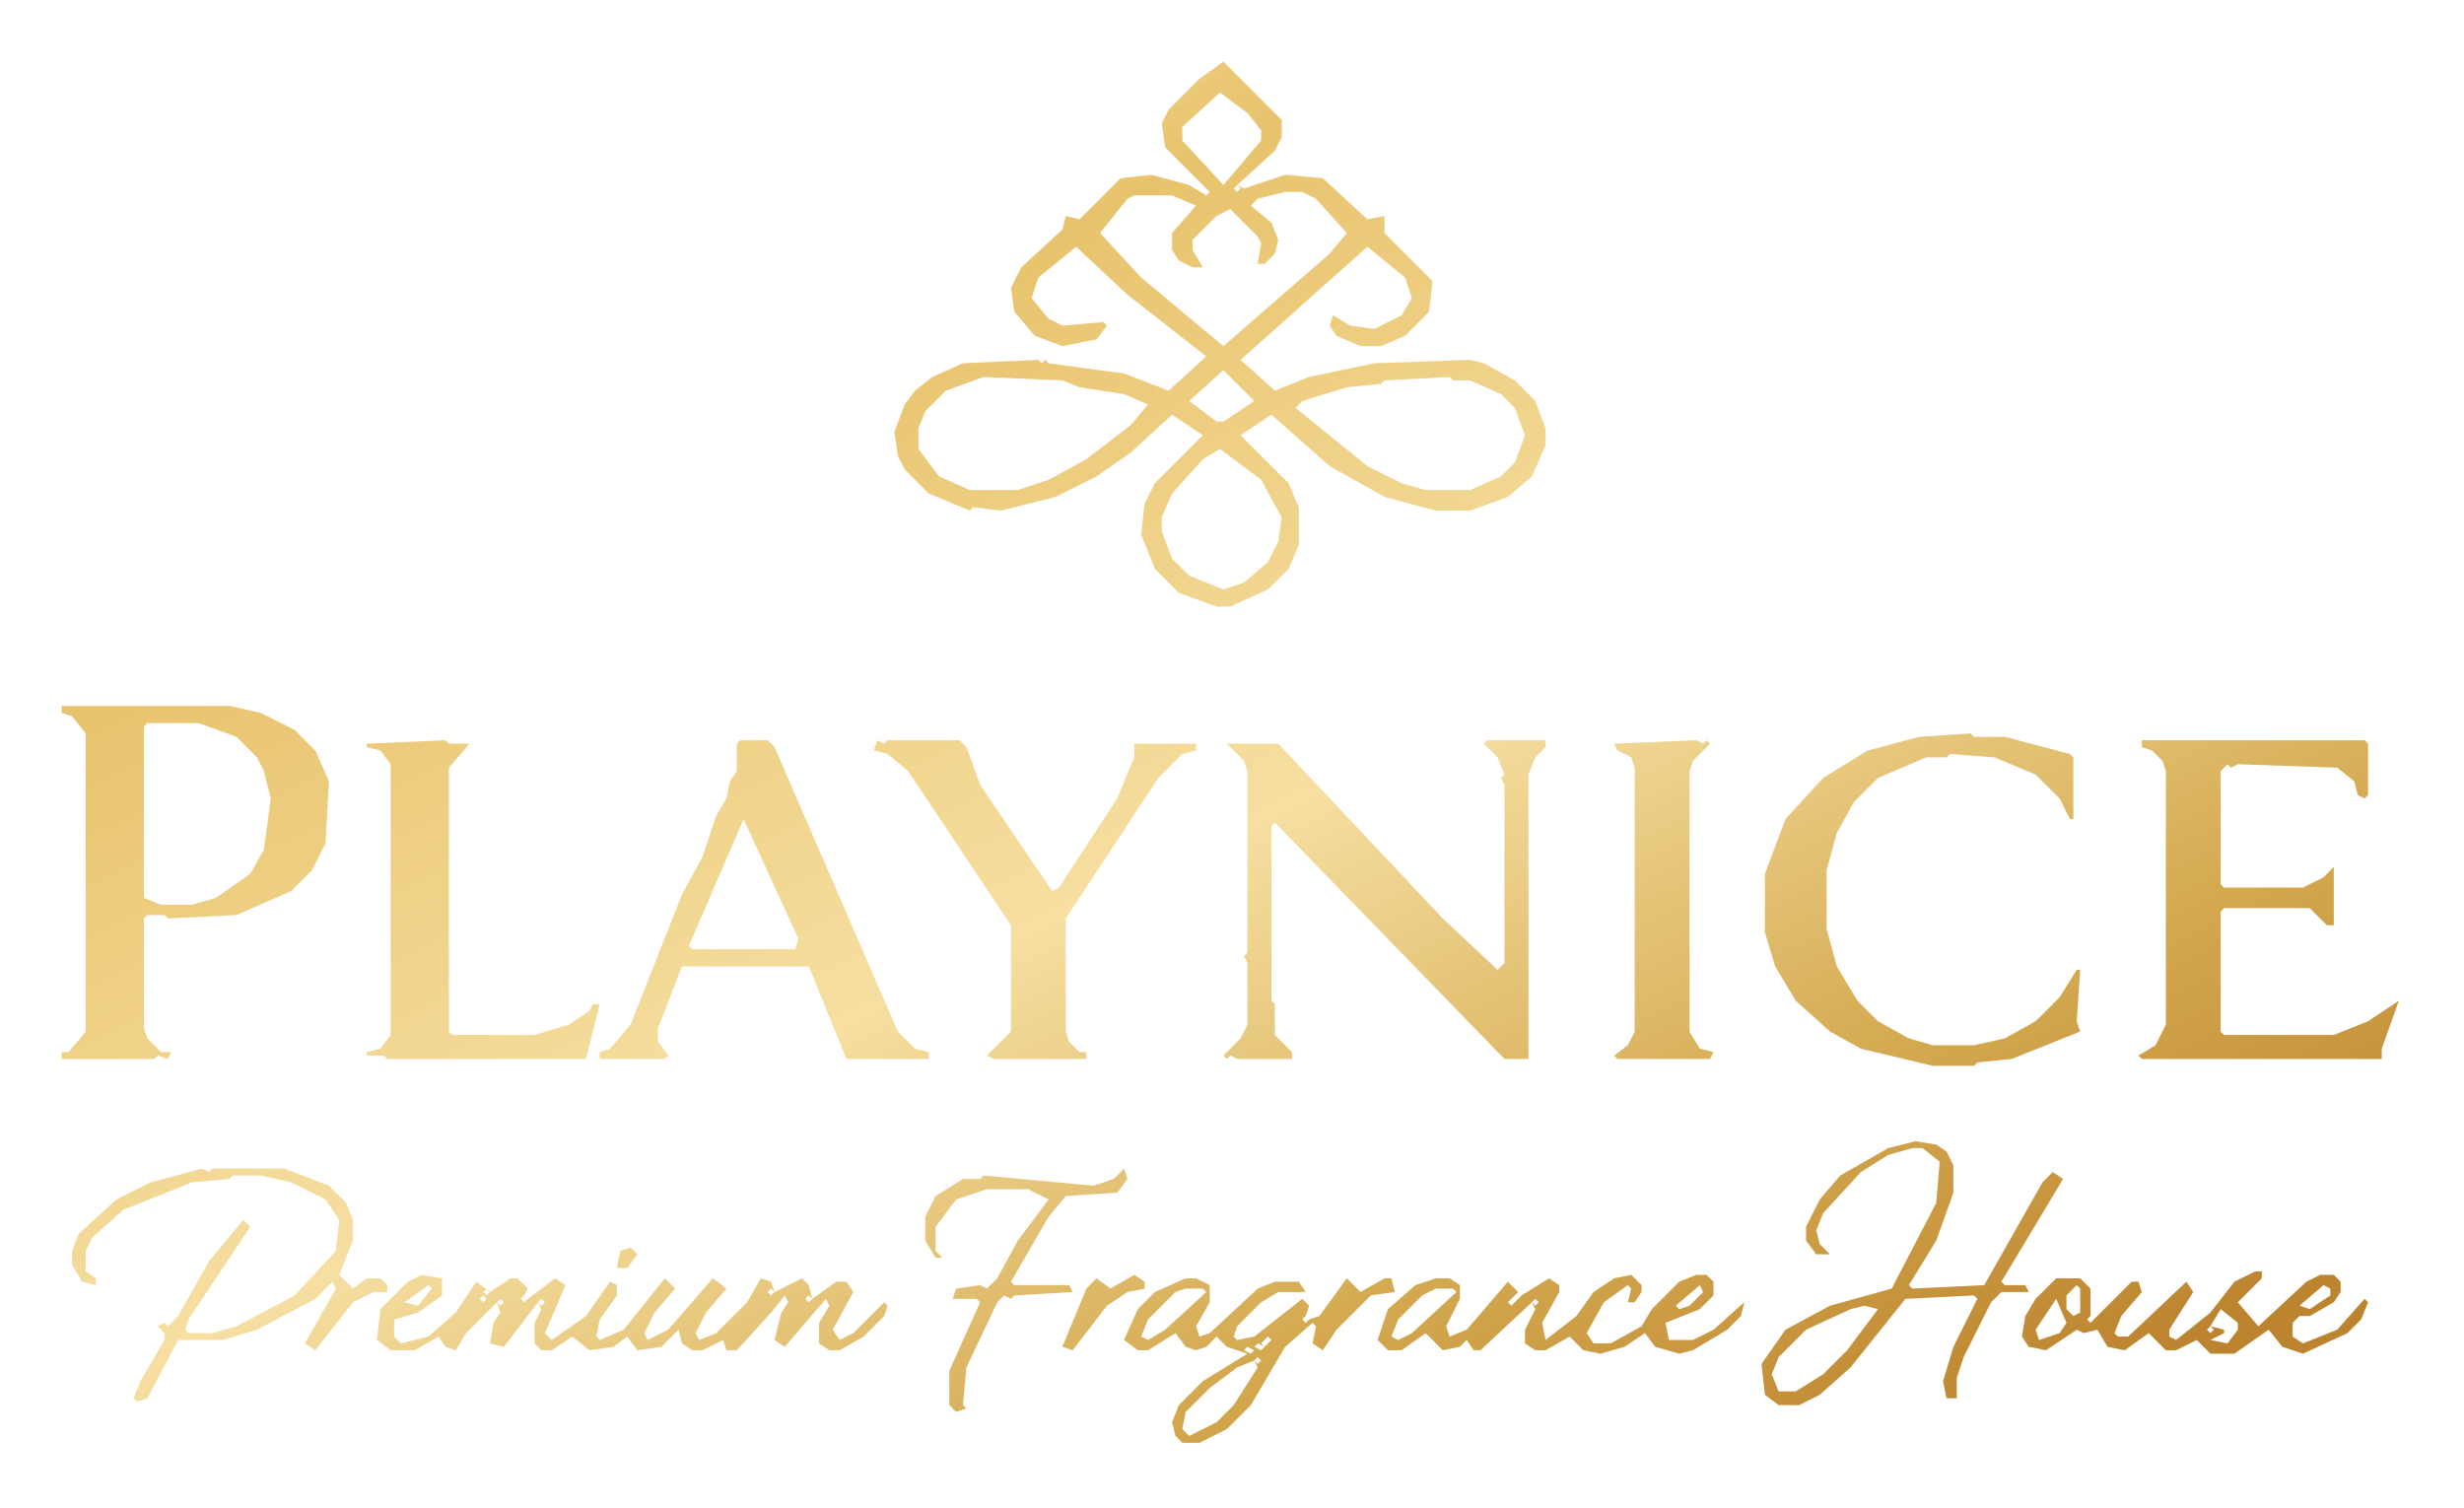
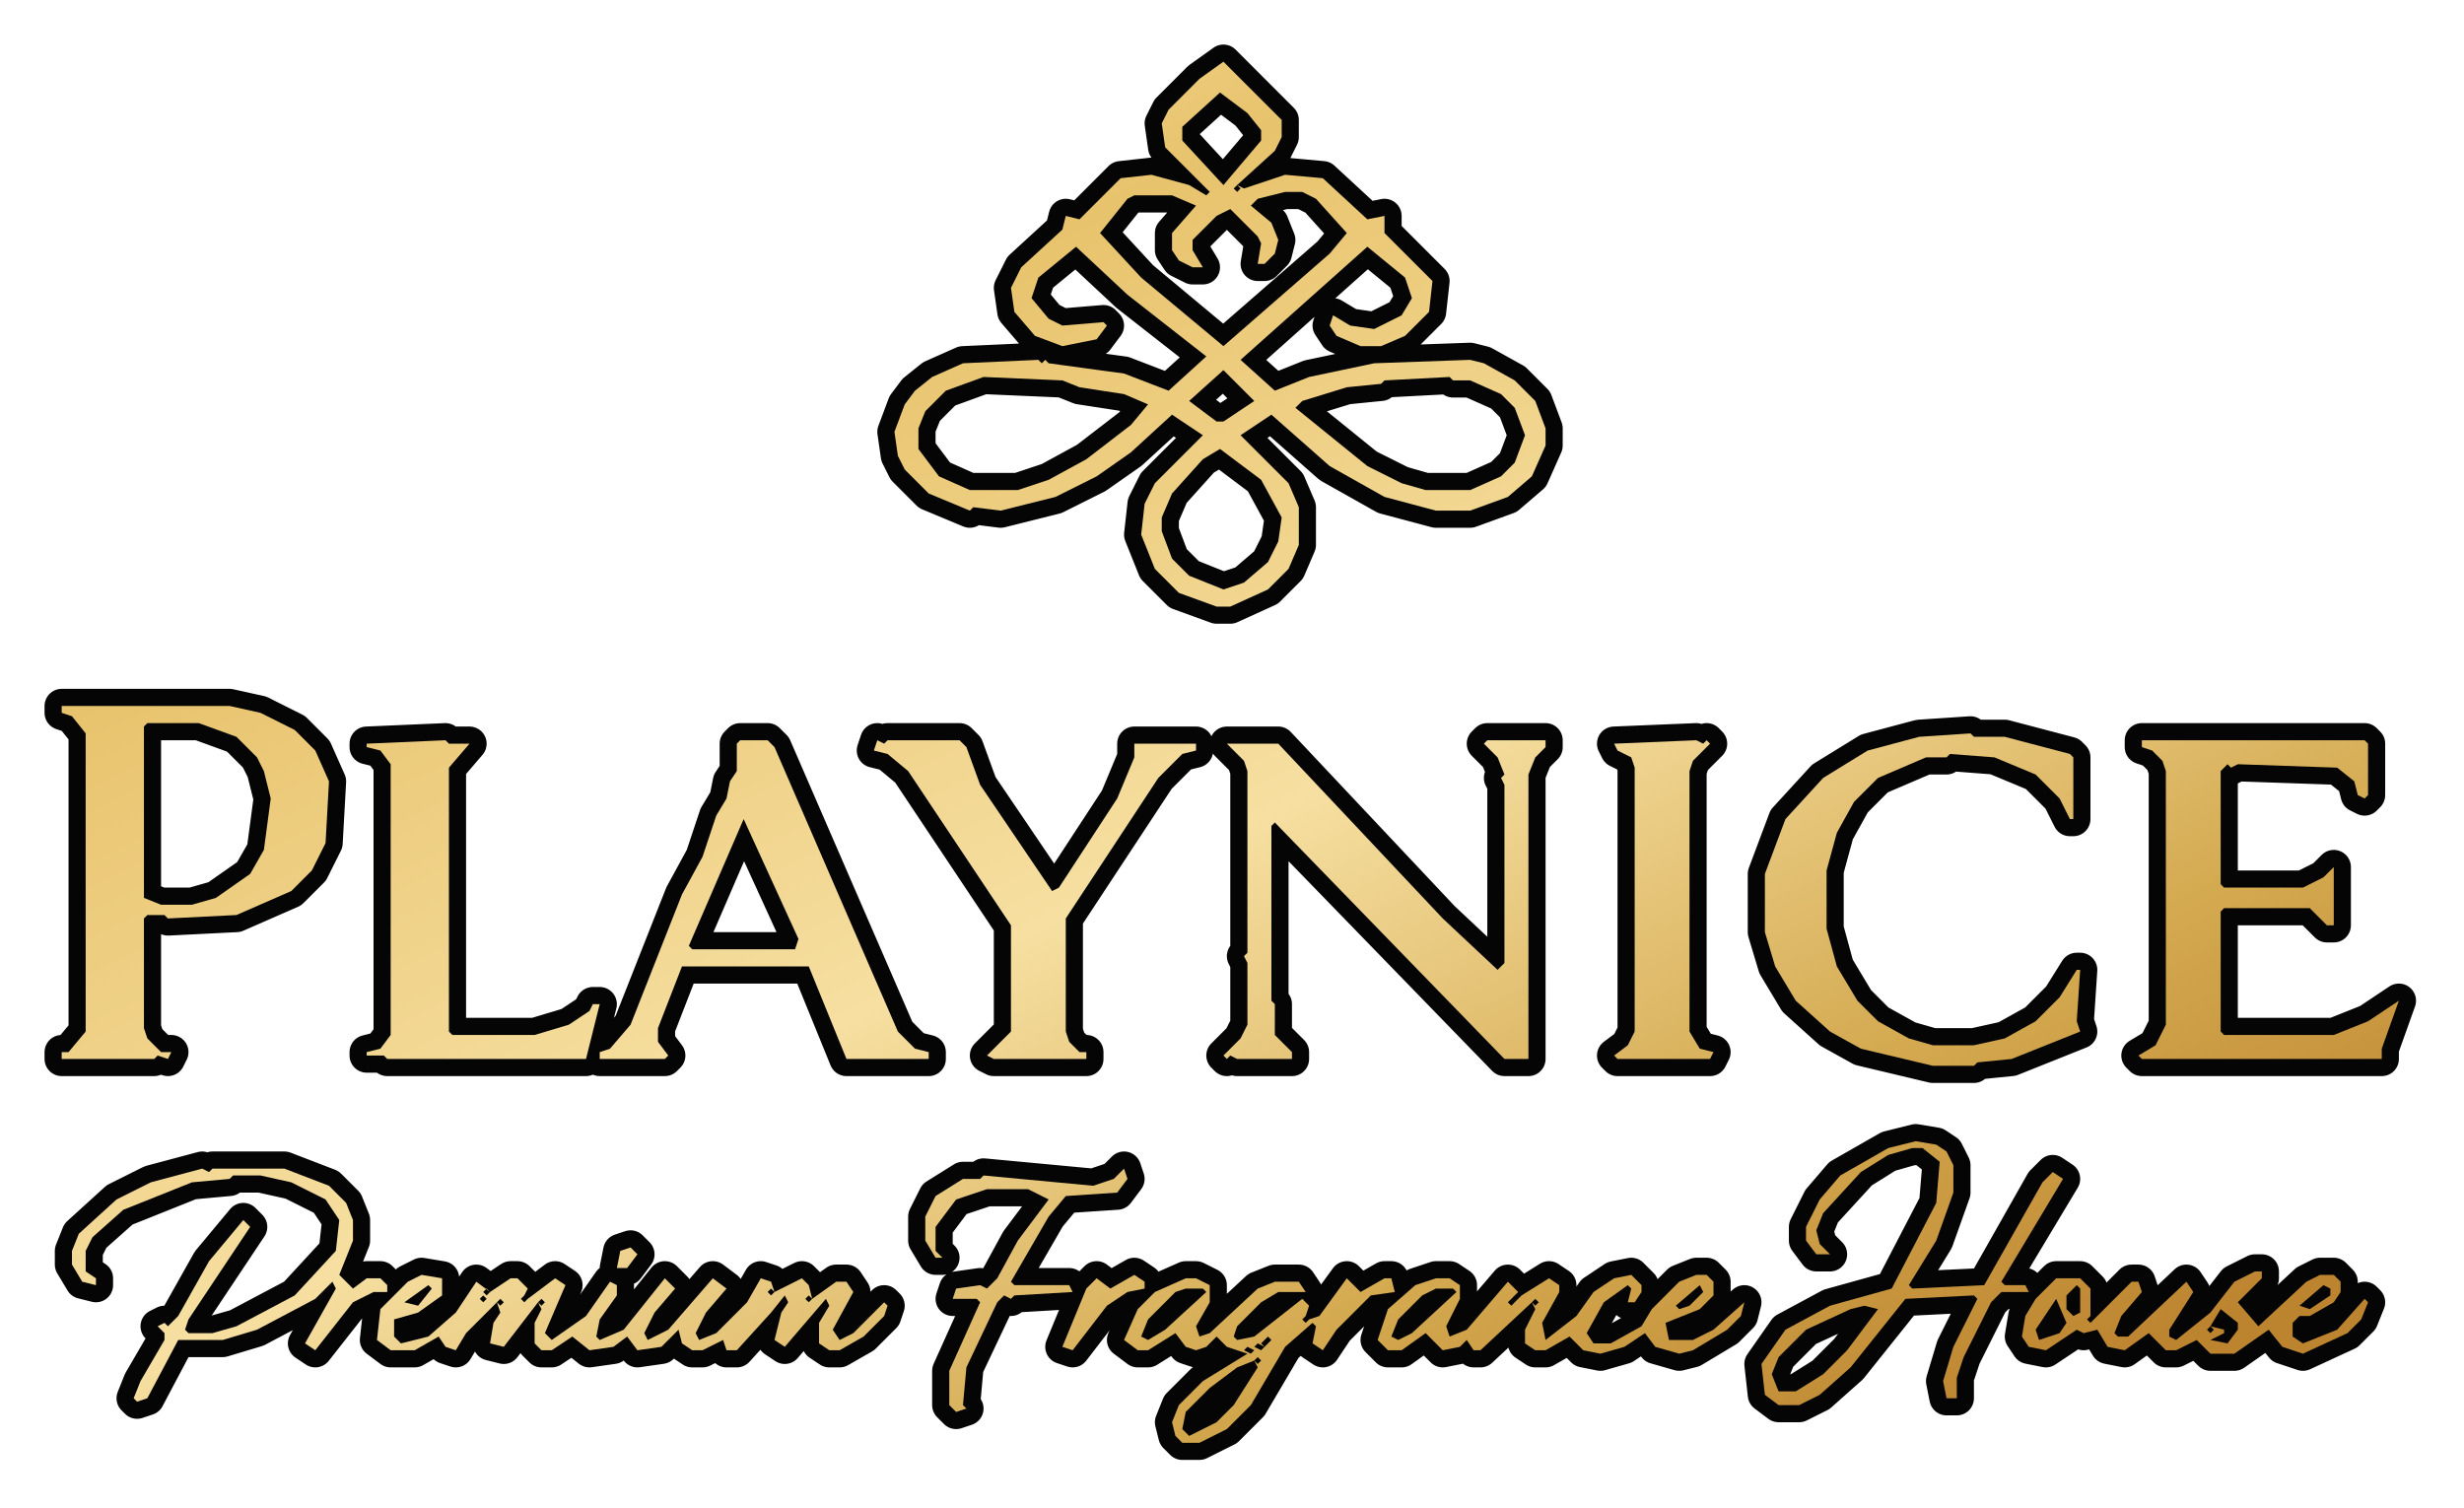
<svg xmlns="http://www.w3.org/2000/svg" viewBox="0 0 719 440" role="img" aria-label="PlayNice Premium Fragrance House">
  <defs>
    <linearGradient id="g" x1="0" y1="0" x2=".82" y2="1">
      <stop stop-color="#fff1bf" />
      <stop offset=".28" stop-color="#e8c36d" />
      <stop offset=".58" stop-color="#f6dfa1" />
      <stop offset=".82" stop-color="#d3a84e" />
      <stop offset="1" stop-color="#bd8430" />
    </linearGradient>
  </defs>
-   <path d="M328 391L332 394L335 394L343 389L346 393L349 394L352 393L355 390L358 393L364 395L351 403L344 410L342 415L343 419L345 421L350 421L358 417L365 410L375 393L383 386L384 387L383 392L386 394L390 388L400 378L407 377L406 373L404 373L397 377L393 373L385 384L382 385L381 384L382 381L380 379L366 390L361 391L360 390L361 387L368 380L373 377L381 377L379 374L372 374L367 376L353 389L350 390L349 387L353 380L353 375L349 373L346 373L337 377L332 382ZM366 397L367 399L360 410L355 415L347 419L345 417L346 412L353 405L361 399ZM366 397L367 396L368 397L367 398ZM363 394L364 393L366 394L365 395ZM366 393L367 392L369 393L368 394ZM368 392L369 391L370 392L369 393ZM369 391L370 390L371 391L370 392ZM380 385L381 384L382 385L381 386ZM352 377L340 388L335 391L333 390L335 385L343 377L346 376L351 376ZM509 380L500 388L494 391L487 391L486 386L496 382L500 378L500 374L498 372L495 372L490 374L482 382L479 387L470 392L465 392L463 389L468 380L475 375L476 376L475 380L477 380L479 377L479 375L476 372L471 373L465 377L460 384L451 391L450 386L455 377L455 375L452 373L444 378L440 374L428 388L423 390L422 387L426 379L426 375L423 373L419 373L413 375L405 382L402 391L405 394L409 394L416 389L421 394L426 393L428 391L430 394L432 394L447 380L448 382L445 388L445 392L448 394L451 394L458 390L462 394L467 395L474 393L480 389L483 393L490 395L494 394L504 388L508 384ZM447 380L448 379L449 380L448 381ZM440 380L441 379L442 380L441 381ZM441 379L442 378L443 379L442 380ZM442 378L443 377L444 378L443 379ZM425 377L412 389L408 391L406 390L408 385L415 378L419 376L424 376ZM496 375L497 377L493 381L490 382L489 381ZM334 374L331 372L324 376L320 373L317 376L310 393L313 394L323 381L329 377L334 376ZM110 391L114 394L121 394L128 390L130 393L133 394L136 389L145 380L146 383L144 386L143 392L147 393L157 380L158 382L156 386L156 392L158 394L161 394L167 390L172 394L179 393L183 390L186 394L193 393L198 388L199 392L202 394L205 394L211 391L212 394L215 394L225 383L226 384L225 383L229 378L230 380L228 383L226 391L229 393L241 379L242 381L239 386L239 392L242 394L245 394L252 390L258 384L259 381L258 380L249 389L245 391L243 388L249 377L247 374L244 374L237 379L236 375L234 373L226 377L225 374L222 373L218 380L209 389L204 391L203 389L206 383L212 376L208 373L195 388L189 391L188 389L191 383L197 376L194 373L182 388L175 391L174 390L175 385L180 378L180 375L178 374L171 384L161 391L159 389L165 375L162 373L154 379L153 378L154 376L151 373L149 373L143 377L139 374L133 383L125 390L117 392L115 390L115 385L122 383L129 378L129 373L123 372L119 374L111 382ZM157 380L158 379L159 380L158 381ZM145 380L146 379L147 380L146 381ZM235 379L236 378L237 379L236 380ZM152 379L153 378L154 379L153 380ZM140 379L141 378L142 379L141 380ZM224 377L225 376L226 377L225 378ZM141 377L142 376L143 377L142 378ZM126 376L122 381L118 380L125 375ZM691 380L690 379L682 388L672 392L669 390L669 386L671 384L674 384L681 380L683 377L683 374L681 372L677 372L673 374L659 387L653 380L660 373L660 371L658 371L652 374L645 383L635 391L633 390L633 388L640 377L638 374L621 390L618 390L617 389L619 384L625 377L624 374L622 374L610 386L609 385L610 384L610 376L607 373L600 373L594 379L591 384L590 390L592 393L597 394L606 388L608 389L612 388L615 393L620 394L627 389L632 394L635 394L641 391L645 395L652 395L662 388L666 393L672 395L685 389L689 385ZM644 388L645 387L646 388L645 389ZM648 382L653 386L653 388L650 392L645 391L649 389L649 388L645 387ZM600 379L603 386L601 389L595 391L594 388ZM680 376L680 378L674 382L671 381L678 375ZM606 375L607 376L607 383L605 384L603 382L603 378ZM186 366L184 364L181 365L180 370L183 370ZM328 341L325 344L319 346L287 343L286 344L281 344L273 349L270 355L270 362L273 367L275 367L273 365L273 358L279 350L288 347L300 347L306 350L297 362L291 373L288 376L286 375L279 376L278 379L285 379L286 380L277 400L277 410L279 412L282 411L281 410L282 399L291 380L293 378L295 379L296 378L313 377L312 375L296 375L295 374L306 355L311 349L326 348L329 344ZM96 346L83 341L62 341L61 342L59 341L44 345L34 350L23 360L21 365L21 369L24 374L28 375L28 373L25 371L25 365L27 361L36 353L56 345L67 344L68 343L76 343L85 345L95 350L99 356L98 365L86 378L69 387L62 389L55 389L54 388L55 385L73 358L71 356L61 368L52 384L49 387L48 386L46 387L48 389L48 391L41 403L39 408L40 409L43 408L52 391L65 391L75 388L92 379L97 374L98 376L89 392L92 394L103 380L109 377L113 377L113 375L111 373L107 373L103 376L99 372L103 362L103 356L101 351ZM602 344L599 342L596 345L579 375L558 376L557 375L565 362L570 348L570 340L568 336L565 334L559 333L551 335L537 343L531 350L527 358L527 362L530 366L534 366L531 363L530 359L532 354L543 342L551 337L558 335L561 335L566 339L565 351L552 376L534 381L521 388L514 398L515 407L519 410L525 410L531 407L540 399L556 379L576 378L577 379L570 393L567 403L568 408L571 408L571 402L573 396L581 380L584 377L592 377L591 375L585 375L584 374ZM548 382L539 394L532 401L524 406L519 406L517 401L519 396L527 388L540 382L544 381ZM625 216L625 218L628 219L631 222L632 225L632 299L629 305L624 308L625 309L695 309L695 306L700 292L691 298L681 302L649 302L648 301L648 266L649 265L674 265L679 270L681 270L681 253L678 256L672 259L649 259L648 258L648 225L650 223L651 224L653 223L682 224L687 228L688 232L690 233L691 232L691 217L690 216ZM471 217L472 219L476 221L477 224L477 301L475 305L471 308L472 309L499 309L500 307L496 306L493 301L493 225L494 222L499 217L498 216L497 217L495 216ZM451 216L434 216L433 217L437 221L439 226L438 227L439 229L439 281L437 283L421 268L373 217L358 217L363 222L364 225L364 278L363 279L364 281L364 299L362 303L357 308L358 309L359 308L361 309L377 309L377 307L372 302L372 293L371 292L371 241L372 240L439 309L446 309L446 226L448 221L451 218ZM256 216L255 219L259 220L265 225L295 270L295 301L288 308L290 309L317 309L317 307L315 307L312 304L311 301L311 268L338 227L345 220L349 219L349 217L331 217L331 221L326 233L309 259L307 260L286 229L282 218L280 216L259 216L258 217ZM216 216L215 217L215 225L213 228L212 233L209 238L205 250L199 261L184 299L178 306L175 307L175 309L194 309L195 308L192 304L192 300L199 282L236 282L247 309L271 309L271 307L267 306L262 301L226 218L224 216ZM217 239L233 274L232 277L202 277L201 276ZM107 217L107 218L111 219L114 223L114 302L111 306L107 307L107 308L112 308L113 309L171 309L175 293L173 293L172 295L166 299L156 302L132 302L131 301L131 224L137 217L131 217L130 216ZM604 220L585 215L576 215L575 214L560 215L545 219L532 227L521 239L515 255L515 272L518 282L524 292L534 301L543 306L564 311L576 311L577 310L587 309L607 301L606 298L607 283L606 283L601 291L594 298L585 303L576 305L564 305L557 303L548 298L542 292L536 282L533 271L533 254L536 243L541 234L548 227L562 221L568 221L569 220L582 221L594 226L601 233L604 239L605 239L605 221ZM18 206L18 208L21 209L25 214L25 301L20 307L18 307L18 309L45 309L46 308L49 309L50 307L47 307L43 303L42 300L42 268L43 267L48 267L49 268L69 267L85 260L91 254L95 246L96 228L92 219L86 213L76 208L67 206ZM43 211L58 211L69 215L75 221L77 225L79 233L77 248L73 255L63 262L56 264L47 264L42 262L42 212ZM357 18L350 23L341 32L339 36L340 43L353 56L352 57L347 54L336 51L327 52L315 64L311 63L310 67L298 78L295 84L296 91L302 98L310 101L320 99L323 95L322 94L310 95L306 93L301 87L303 81L314 72L329 86L352 104L341 114L328 109L306 106L305 105L304 106L303 105L281 106L272 110L267 114L264 118L261 126L262 133L264 137L271 144L283 149L284 148L292 149L308 145L320 139L330 132L342 121L351 127L337 141L334 147L333 156L337 166L344 173L355 177L359 177L370 172L376 166L379 159L379 148L376 141L362 127L371 121L388 136L404 145L419 149L429 149L440 145L447 139L451 130L451 125L448 117L442 111L433 106L429 105L401 106L382 110L372 114L362 105L399 72L410 81L412 87L409 92L401 96L394 95L389 92L388 95L390 98L397 101L403 101L410 98L417 91L418 82L404 68L404 63L399 64L386 52L375 51L363 55L361 54L372 44L374 40L374 35ZM356 131L368 140L374 151L373 158L370 164L363 170L357 172L347 168L342 163L339 155L339 151L342 144L351 134ZM378 119L380 117L393 113L403 112L404 111L423 110L424 111L429 111L438 115L442 119L445 127L442 135L438 139L429 143L416 143L409 141L399 136ZM268 131L268 125L270 120L276 114L287 110L310 111L315 113L328 115L335 118L330 124L317 134L306 140L297 143L283 143L274 139ZM357 108L366 117L357 123L355 123L347 117ZM393 68L388 74L357 101L333 81L321 68L329 58L331 57L342 57L349 60L342 68L342 73L344 76L348 78L351 78L348 73L348 70L355 63L359 61L367 69L368 71L367 77L369 77L372 74L373 70L371 65L365 60L367 58L375 56L380 56L384 58ZM360 55L361 54L362 55L361 56ZM356 27L364 33L368 38L368 41L357 54L345 41L345 37Z" fill="url(#g)" fill-rule="evenodd" />
+   <path d="M328 391L332 394L335 394L343 389L346 393L349 394L352 393L355 390L358 393L364 395L351 403L344 410L342 415L343 419L345 421L350 421L358 417L365 410L375 393L383 386L384 387L383 392L386 394L390 388L400 378L407 377L406 373L404 373L397 377L393 373L385 384L382 385L381 384L382 381L380 379L366 390L361 391L360 390L361 387L368 380L373 377L381 377L379 374L372 374L367 376L353 389L350 390L349 387L353 380L353 375L349 373L346 373L337 377L332 382ZM366 397L367 399L360 410L355 415L347 419L345 417L346 412L353 405L361 399ZM366 397L367 396L368 397L367 398ZM363 394L364 393L366 394L365 395ZM366 393L367 392L369 393L368 394ZM368 392L369 391L370 392L369 393ZM369 391L370 390L371 391L370 392ZM380 385L381 384L382 385L381 386ZM352 377L340 388L335 391L333 390L335 385L343 377L346 376L351 376ZM509 380L500 388L494 391L487 391L486 386L496 382L500 378L500 374L498 372L495 372L490 374L482 382L479 387L470 392L465 392L463 389L468 380L475 375L476 376L475 380L477 380L479 377L479 375L476 372L471 373L465 377L460 384L451 391L450 386L455 377L455 375L452 373L444 378L440 374L428 388L423 390L422 387L426 379L426 375L423 373L419 373L413 375L405 382L402 391L405 394L409 394L416 389L421 394L426 393L428 391L430 394L432 394L447 380L448 382L445 388L445 392L448 394L451 394L458 390L462 394L467 395L474 393L480 389L483 393L490 395L494 394L504 388L508 384ZM447 380L448 379L449 380L448 381ZM440 380L441 379L442 380L441 381ZM441 379L442 378L443 379L442 380ZM442 378L443 377L444 378L443 379ZM425 377L412 389L408 391L406 390L408 385L415 378L419 376L424 376ZM496 375L497 377L493 381L490 382L489 381ZM334 374L331 372L324 376L320 373L317 376L310 393L313 394L323 381L329 377L334 376ZM110 391L114 394L121 394L128 390L130 393L133 394L136 389L145 380L146 383L144 386L143 392L147 393L157 380L158 382L156 386L156 392L158 394L161 394L167 390L172 394L179 393L183 390L186 394L193 393L198 388L199 392L202 394L205 394L211 391L212 394L215 394L225 383L226 384L225 383L229 378L230 380L228 383L226 391L229 393L241 379L242 381L239 386L239 392L242 394L245 394L252 390L258 384L259 381L258 380L249 389L245 391L243 388L249 377L247 374L244 374L237 379L236 375L234 373L226 377L225 374L222 373L218 380L209 389L204 391L203 389L206 383L212 376L208 373L195 388L189 391L188 389L191 383L197 376L194 373L182 388L175 391L174 390L175 385L180 378L180 375L178 374L171 384L161 391L159 389L165 375L162 373L154 379L153 378L154 376L151 373L149 373L143 377L139 374L133 383L125 390L117 392L115 390L115 385L122 383L129 378L129 373L123 372L119 374L111 382ZM157 380L158 379L159 380L158 381ZM145 380L146 379L147 380L146 381ZM235 379L236 378L237 379L236 380ZM152 379L153 378L154 379L153 380ZM140 379L141 378L142 379L141 380ZM224 377L225 376L226 377L225 378ZM141 377L142 376L143 377L142 378ZM126 376L122 381L118 380L125 375ZM691 380L690 379L682 388L672 392L669 390L669 386L671 384L674 384L681 380L683 377L683 374L681 372L677 372L673 374L659 387L653 380L660 373L660 371L658 371L652 374L645 383L635 391L633 390L633 388L640 377L638 374L621 390L618 390L617 389L619 384L625 377L624 374L622 374L610 386L609 385L610 384L610 376L607 373L600 373L594 379L591 384L590 390L592 393L597 394L606 388L608 389L612 388L615 393L620 394L627 389L632 394L635 394L641 391L645 395L652 395L662 388L666 393L672 395L685 389L689 385ZM644 388L645 387L646 388L645 389ZM648 382L653 386L653 388L650 392L645 391L649 389L649 388L645 387ZM600 379L603 386L601 389L595 391L594 388ZM680 376L680 378L674 382L671 381L678 375ZM606 375L607 376L607 383L605 384L603 382L603 378ZM186 366L184 364L181 365L180 370L183 370ZM328 341L325 344L319 346L287 343L286 344L281 344L273 349L270 355L270 362L273 367L275 367L273 365L273 358L279 350L288 347L300 347L306 350L297 362L291 373L288 376L286 375L279 376L278 379L285 379L286 380L277 400L277 410L279 412L282 411L281 410L282 399L291 380L293 378L295 379L296 378L313 377L312 375L296 375L295 374L306 355L311 349L326 348L329 344ZM96 346L83 341L62 341L61 342L59 341L44 345L34 350L23 360L21 365L21 369L24 374L28 375L28 373L25 371L25 365L27 361L36 353L56 345L67 344L68 343L76 343L85 345L95 350L99 356L98 365L86 378L69 387L62 389L55 389L54 388L55 385L73 358L71 356L61 368L52 384L49 387L48 386L46 387L48 389L48 391L41 403L39 408L40 409L43 408L52 391L65 391L75 388L92 379L97 374L98 376L89 392L92 394L103 380L109 377L113 377L113 375L111 373L107 373L103 376L99 372L103 362L103 356L101 351ZM602 344L599 342L596 345L579 375L558 376L557 375L565 362L570 348L570 340L568 336L565 334L559 333L551 335L537 343L531 350L527 358L527 362L530 366L534 366L531 363L530 359L532 354L543 342L551 337L558 335L561 335L566 339L565 351L552 376L534 381L521 388L514 398L515 407L519 410L525 410L531 407L540 399L556 379L576 378L577 379L570 393L567 403L568 408L571 408L571 402L573 396L581 380L584 377L592 377L591 375L585 375L584 374ZM548 382L539 394L532 401L524 406L519 406L517 401L519 396L527 388L540 382L544 381ZM625 216L625 218L628 219L631 222L632 225L632 299L629 305L624 308L625 309L695 309L695 306L700 292L691 298L681 302L649 302L648 301L648 266L649 265L674 265L679 270L681 270L681 253L678 256L672 259L649 259L648 258L648 225L650 223L651 224L653 223L682 224L687 228L688 232L690 233L691 232L691 217L690 216ZM471 217L472 219L476 221L477 224L477 301L475 305L471 308L472 309L499 309L500 307L496 306L493 301L493 225L494 222L499 217L498 216L497 217L495 216ZM451 216L434 216L433 217L437 221L439 226L438 227L439 229L439 281L437 283L421 268L373 217L358 217L363 222L364 225L364 278L363 279L364 281L364 299L362 303L357 308L358 309L359 308L361 309L377 309L377 307L372 302L372 293L371 292L371 241L372 240L439 309L446 309L446 226L448 221L451 218ZM256 216L255 219L259 220L265 225L295 270L295 301L288 308L290 309L317 309L317 307L315 307L312 304L311 301L311 268L338 227L345 220L349 219L349 217L331 217L331 221L326 233L309 259L307 260L286 229L282 218L280 216L259 216L258 217ZM216 216L215 217L215 225L213 228L212 233L209 238L205 250L199 261L184 299L178 306L175 307L175 309L194 309L195 308L192 304L192 300L199 282L236 282L247 309L271 309L271 307L267 306L262 301L226 218L224 216ZM217 239L233 274L232 277L202 277L201 276ZM107 217L107 218L111 219L114 223L114 302L111 306L107 307L107 308L112 308L113 309L171 309L175 293L173 293L172 295L166 299L156 302L132 302L131 301L131 224L137 217L131 217L130 216ZM604 220L585 215L576 215L575 214L560 215L545 219L532 227L521 239L515 255L515 272L518 282L524 292L534 301L543 306L564 311L576 311L577 310L587 309L607 301L606 298L607 283L606 283L601 291L594 298L585 303L576 305L564 305L557 303L548 298L542 292L536 282L533 271L533 254L536 243L541 234L548 227L562 221L568 221L569 220L582 221L594 226L601 233L604 239L605 239L605 221ZM18 206L18 208L21 209L25 214L25 301L20 307L18 307L18 309L45 309L46 308L49 309L50 307L47 307L43 303L42 300L42 268L43 267L48 267L49 268L69 267L85 260L91 254L95 246L96 228L92 219L86 213L76 208L67 206ZM43 211L58 211L69 215L75 221L77 225L79 233L77 248L73 255L63 262L56 264L47 264L42 262L42 212ZM357 18L350 23L341 32L339 36L340 43L353 56L352 57L347 54L336 51L327 52L315 64L311 63L310 67L298 78L295 84L296 91L302 98L310 101L320 99L323 95L322 94L310 95L306 93L301 87L303 81L314 72L329 86L352 104L341 114L328 109L306 106L305 105L304 106L303 105L281 106L272 110L267 114L264 118L261 126L262 133L264 137L271 144L283 149L284 148L292 149L308 145L320 139L330 132L342 121L351 127L337 141L334 147L333 156L337 166L344 173L355 177L359 177L370 172L376 166L379 159L379 148L376 141L362 127L371 121L388 136L404 145L419 149L429 149L440 145L447 139L451 130L451 125L448 117L442 111L433 106L429 105L401 106L382 110L372 114L362 105L399 72L410 81L412 87L409 92L401 96L394 95L389 92L388 95L390 98L397 101L403 101L410 98L417 91L418 82L404 68L404 63L399 64L386 52L375 51L363 55L361 54L372 44L374 40L374 35ZM356 131L368 140L374 151L373 158L370 164L363 170L357 172L347 168L342 163L339 155L339 151L342 144L351 134ZM378 119L380 117L393 113L403 112L404 111L423 110L424 111L429 111L438 115L442 119L445 127L442 135L438 139L429 143L416 143L409 141L399 136ZM268 131L268 125L270 120L276 114L287 110L310 111L315 113L328 115L335 118L330 124L317 134L306 140L297 143L283 143L274 139ZM357 108L366 117L357 123L355 123L347 117ZM393 68L388 74L357 101L333 81L321 68L329 58L331 57L342 57L349 60L342 68L342 73L344 76L348 78L351 78L348 73L348 70L355 63L359 61L367 69L368 71L367 77L369 77L372 74L373 70L371 65L365 60L367 58L375 56L380 56L384 58ZM360 55L361 54L362 55L361 56ZM356 27L364 33L368 38L368 41L357 54L345 41L345 37Z" fill="url(#g)" fill-rule="evenodd" stroke="#050505" stroke-width="10" stroke-linejoin="round" stroke-linecap="round" paint-order="stroke fill" />
</svg>
